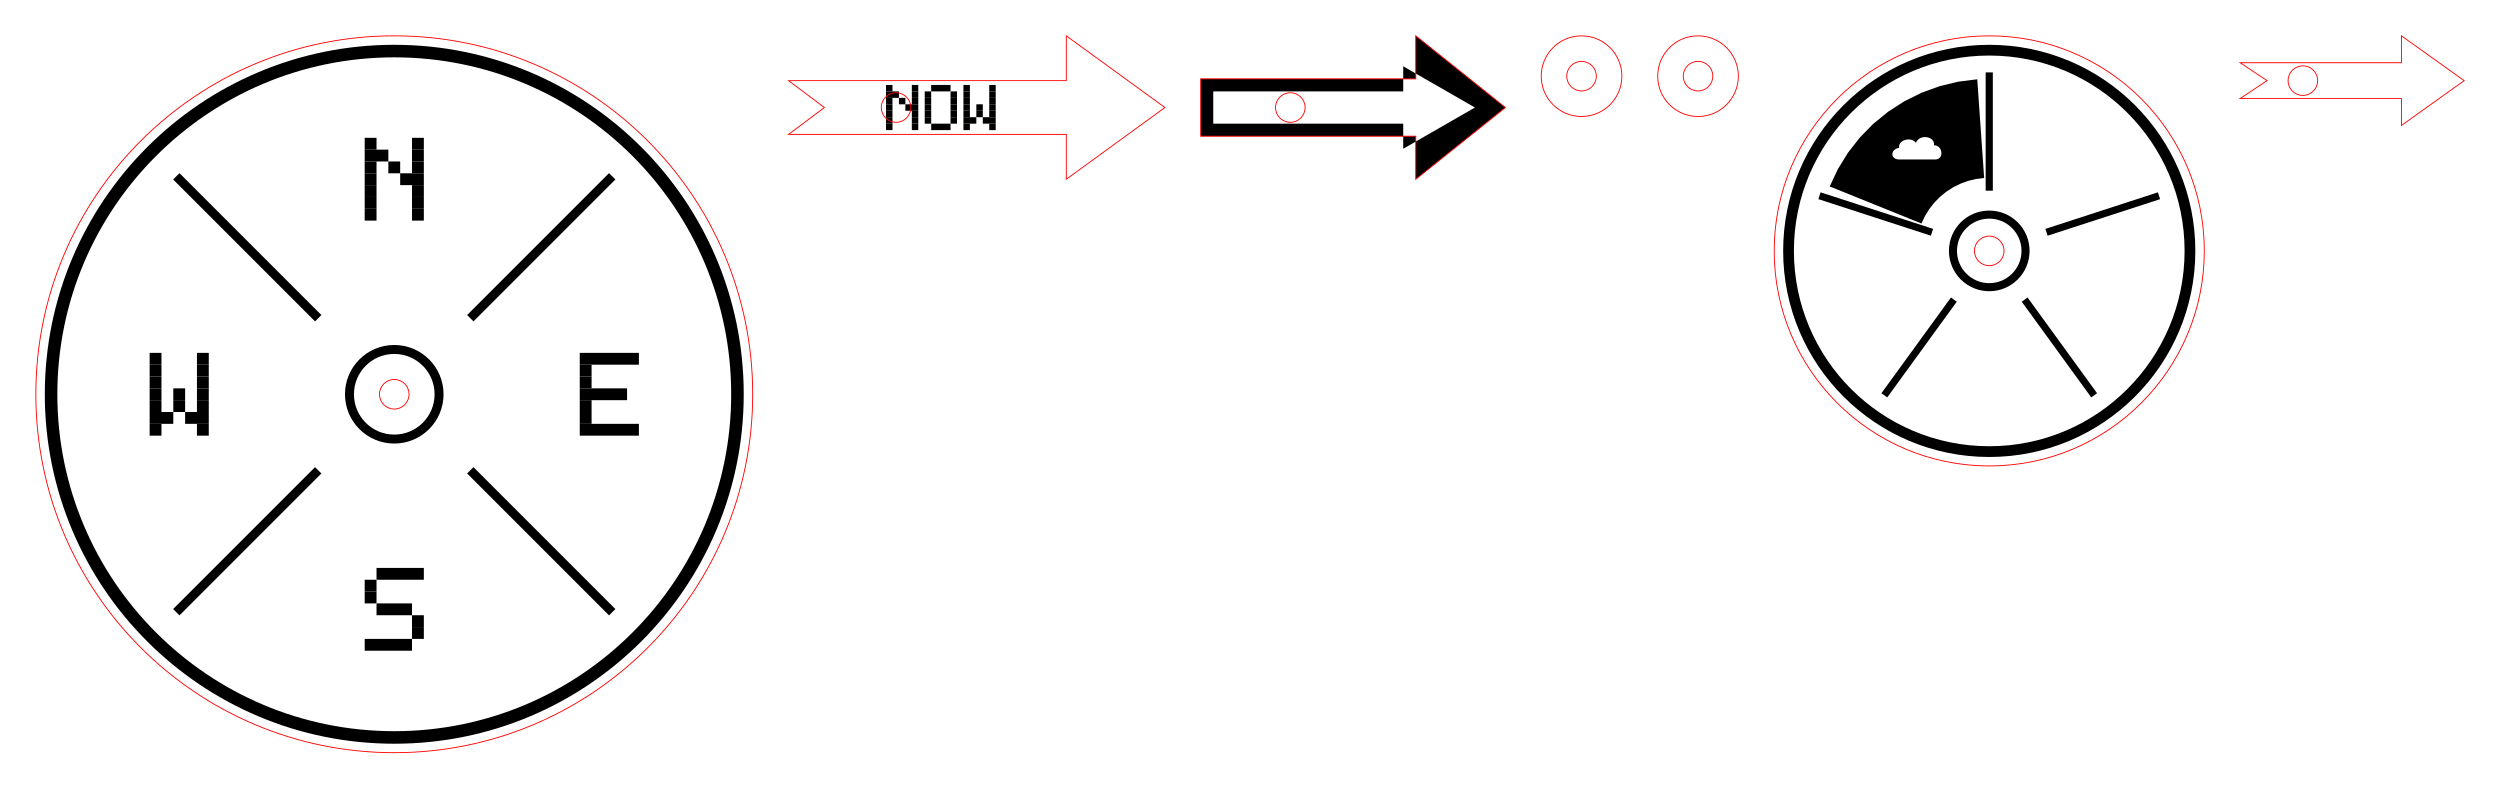
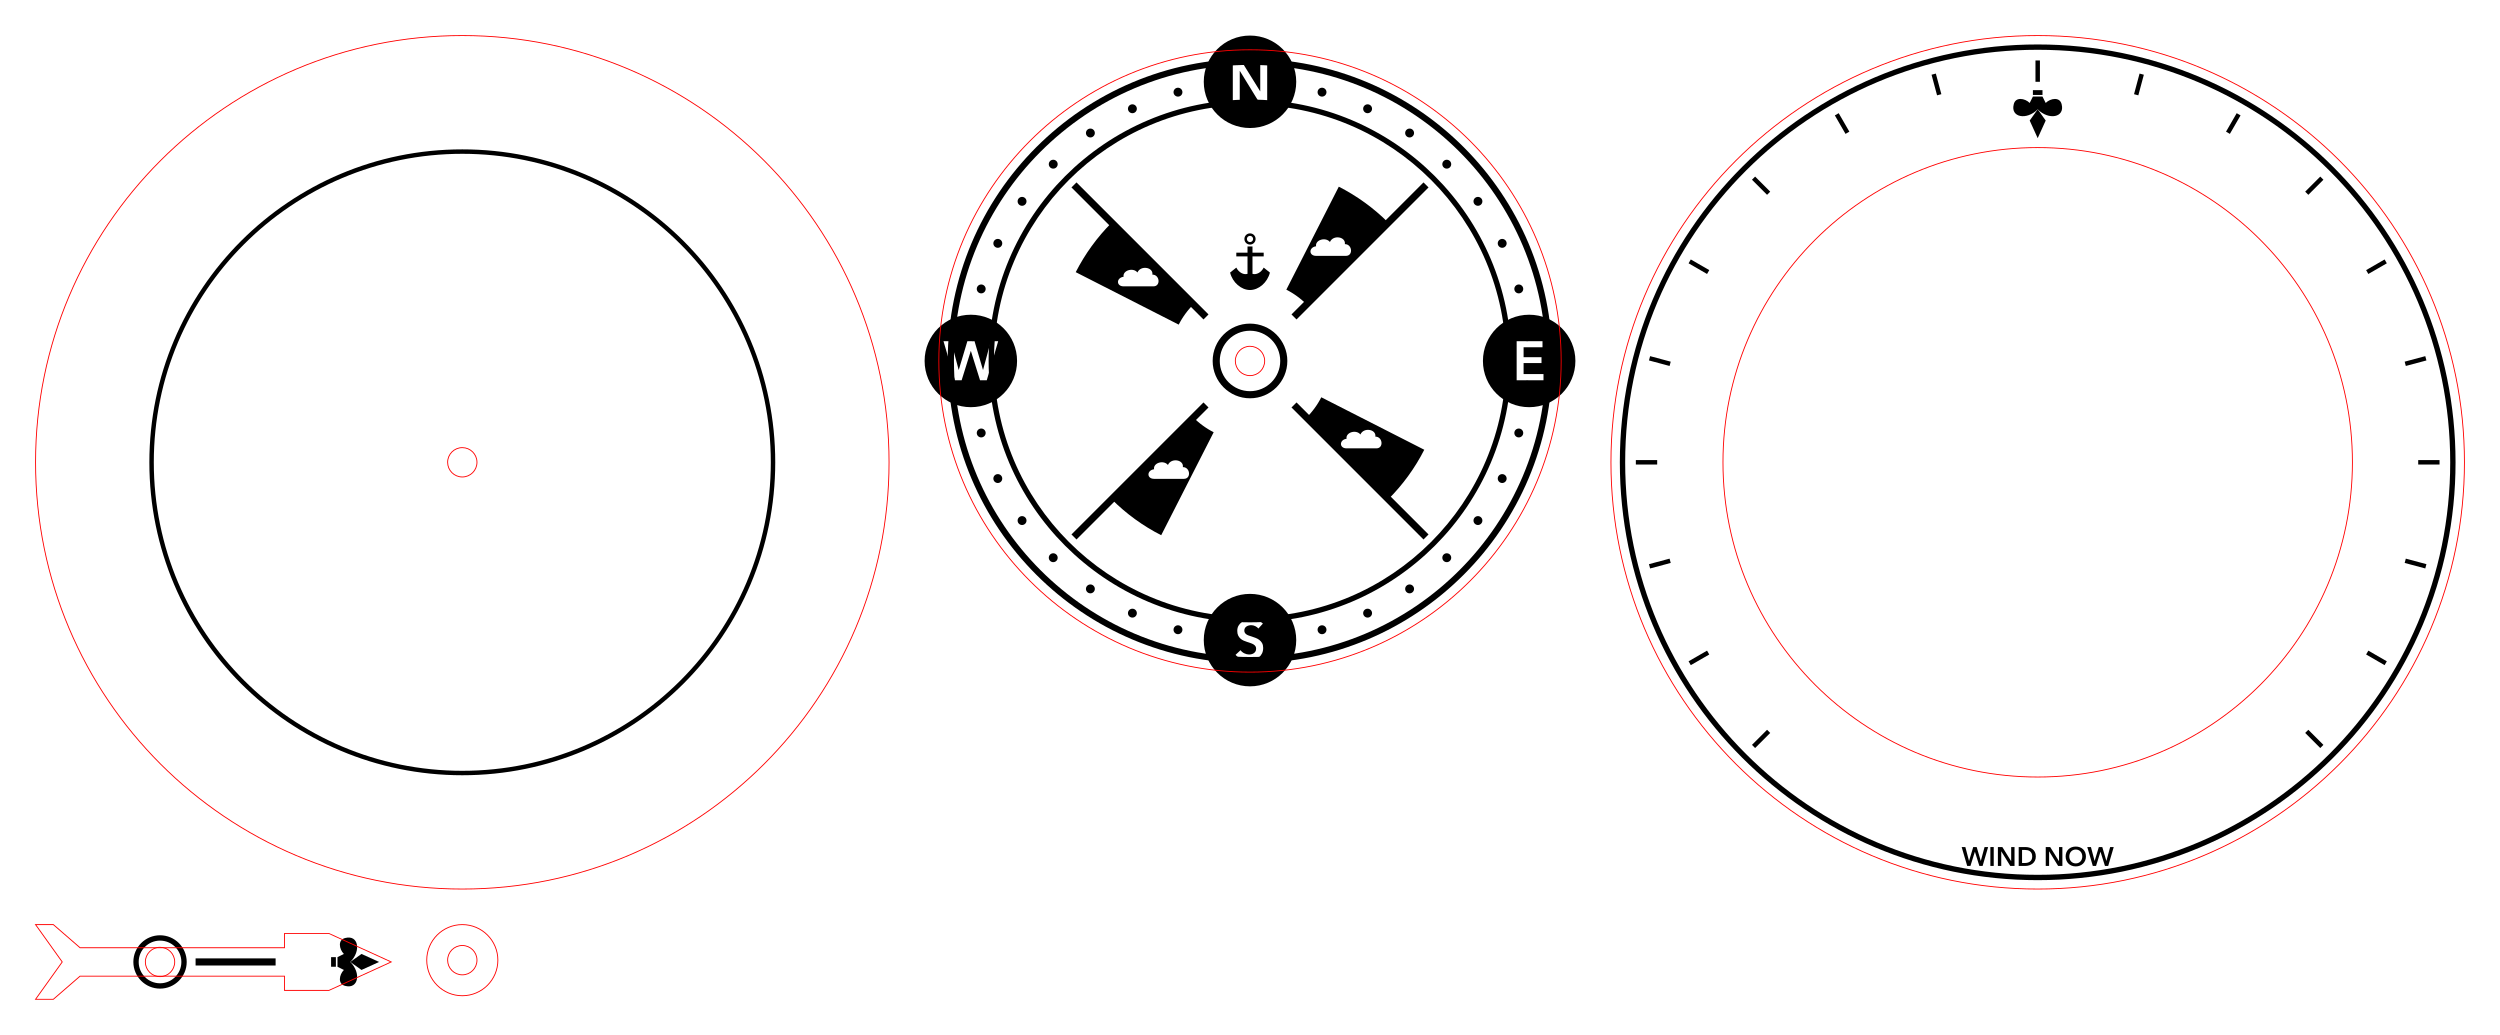
- <svg xmlns="http://www.w3.org/2000/svg" width="279mm" height="88mm" viewBox="0 0 279 88">
+ <svg xmlns="http://www.w3.org/2000/svg" width="281.2mm" height="116.4mm" viewBox="0 0 281.2 116.4">
  <g id="RASTER" class="layer-raster" fill="#000000" fill-rule="nonzero" stroke="none">
-     <g class="piece" data-piece="dial">
-       <path d="M83 44A39 39 0 1 1 5 44A39 39 0 1 1 83 44ZM81.6 44A37.6 37.6 0 1 0 6.4 44A37.6 37.6 0 1 0 81.6 44Z" />
-       <path d="M49.5 44A5.5 5.5 0 1 1 38.5 44A5.5 5.5 0 1 1 49.5 44ZM48.5 44A4.5 4.5 0 1 0 39.5 44A4.5 4.5 0 1 0 48.5 44Z" />
-       <path d="M52.839 52.132L68.678 67.971L67.971 68.678L52.132 52.839Z" />
-       <path d="M35.868 52.839L20.029 68.678L19.322 67.971L35.161 52.132Z" />
-       <path d="M35.161 35.868L19.322 20.029L20.029 19.322L35.868 35.161Z" />
-       <path d="M52.132 35.161L67.971 19.322L68.678 20.029L52.839 35.868Z" />
-       <path d="M40.7 15.38L42.02 15.38L42.02 16.7L40.7 16.7Z" />
-       <path d="M45.98 15.38L47.3 15.38L47.3 16.7L45.98 16.7Z" />
-       <path d="M40.7 16.7L43.34 16.7L43.34 18.02L40.7 18.02Z" />
-       <path d="M45.98 16.7L47.3 16.7L47.3 18.02L45.98 18.02Z" />
-       <path d="M40.7 18.02L42.02 18.02L42.02 19.34L40.7 19.34Z" />
-       <path d="M43.34 18.02L44.66 18.02L44.66 19.34L43.34 19.34Z" />
-       <path d="M45.98 18.02L47.3 18.02L47.3 19.34L45.98 19.34Z" />
-       <path d="M40.7 19.34L42.02 19.34L42.02 20.66L40.7 20.66Z" />
-       <path d="M44.66 19.34L47.3 19.34L47.3 20.66L44.66 20.66Z" />
-       <path d="M40.7 20.66L42.02 20.66L42.02 21.98L40.7 21.98Z" />
-       <path d="M45.98 20.66L47.3 20.66L47.3 21.98L45.98 21.98Z" />
-       <path d="M40.7 21.98L42.02 21.98L42.02 23.3L40.7 23.3Z" />
-       <path d="M45.98 21.98L47.3 21.98L47.3 23.3L45.98 23.3Z" />
-       <path d="M40.7 23.3L42.02 23.3L42.02 24.62L40.7 24.62Z" />
-       <path d="M45.98 23.3L47.3 23.3L47.3 24.62L45.98 24.62Z" />
-       <path d="M64.7 39.38L71.3 39.38L71.3 40.7L64.7 40.7Z" />
-       <path d="M64.7 40.7L66.02 40.7L66.02 42.02L64.7 42.02Z" />
-       <path d="M64.7 42.02L66.02 42.02L66.02 43.34L64.7 43.34Z" />
-       <path d="M64.7 43.34L69.98 43.34L69.98 44.66L64.7 44.66Z" />
-       <path d="M64.7 44.66L66.02 44.66L66.02 45.98L64.7 45.98Z" />
-       <path d="M64.7 45.98L66.02 45.98L66.02 47.3L64.7 47.3Z" />
-       <path d="M64.7 47.3L71.3 47.3L71.3 48.62L64.7 48.62Z" />
-       <path d="M42.02 63.38L47.3 63.38L47.3 64.7L42.02 64.7Z" />
-       <path d="M40.7 64.7L42.02 64.7L42.02 66.02L40.7 66.02Z" />
-       <path d="M40.7 66.02L42.02 66.02L42.02 67.34L40.7 67.34Z" />
-       <path d="M42.02 67.34L45.98 67.34L45.98 68.66L42.02 68.66Z" />
-       <path d="M45.98 68.66L47.3 68.66L47.3 69.98L45.98 69.98Z" />
-       <path d="M45.98 69.98L47.3 69.98L47.3 71.3L45.98 71.3Z" />
-       <path d="M40.7 71.3L45.98 71.3L45.98 72.62L40.7 72.62Z" />
-       <path d="M16.7 39.38L18.02 39.38L18.02 40.7L16.7 40.7Z" />
-       <path d="M21.98 39.38L23.3 39.38L23.3 40.7L21.98 40.7Z" />
-       <path d="M16.7 40.7L18.02 40.7L18.02 42.02L16.7 42.02Z" />
-       <path d="M21.98 40.7L23.3 40.7L23.3 42.02L21.98 42.02Z" />
-       <path d="M16.7 42.02L18.02 42.02L18.02 43.34L16.7 43.34Z" />
-       <path d="M21.98 42.02L23.3 42.02L23.3 43.34L21.98 43.34Z" />
-       <path d="M16.7 43.34L18.02 43.34L18.02 44.66L16.7 44.66Z" />
-       <path d="M19.34 43.34L20.66 43.34L20.66 44.66L19.34 44.66Z" />
-       <path d="M21.98 43.34L23.3 43.34L23.3 44.66L21.98 44.66Z" />
-       <path d="M16.7 44.66L18.02 44.66L18.02 45.98L16.7 45.98Z" />
-       <path d="M19.34 44.66L20.66 44.66L20.66 45.98L19.34 45.98Z" />
-       <path d="M21.98 44.66L23.3 44.66L23.3 45.98L21.98 45.98Z" />
-       <path d="M16.7 45.98L19.34 45.98L19.34 47.3L16.7 47.3Z" />
-       <path d="M20.66 45.98L23.3 45.98L23.3 47.3L20.66 47.3Z" />
-       <path d="M16.7 47.3L18.02 47.3L18.02 48.62L16.7 48.62Z" />
-       <path d="M21.98 47.3L23.3 47.3L23.3 48.62L21.98 48.62Z" />
+     <g class="piece" data-piece="spinner-backing">
+       <path d="M87.2 52A35.2 35.2 0 1 1 16.8 52A35.2 35.2 0 1 1 87.2 52ZM86.7 52A34.7 34.7 0 1 0 17.3 52A34.7 34.7 0 1 0 86.7 52Z" />
    </g>
-     <g class="piece" data-piece="arrow-now">
-       <path d="M98.88 9.48L99.6 9.48L99.6 10.2L98.88 10.2Z" />
-       <path d="M101.76 9.48L102.48 9.48L102.48 10.2L101.76 10.2Z" />
-       <path d="M98.88 10.2L100.32 10.2L100.32 10.92L98.88 10.92Z" />
-       <path d="M101.76 10.2L102.48 10.2L102.48 10.92L101.76 10.92Z" />
-       <path d="M98.88 10.92L99.6 10.92L99.6 11.64L98.88 11.64Z" />
-       <path d="M100.32 10.92L101.04 10.92L101.04 11.64L100.32 11.64Z" />
-       <path d="M101.76 10.92L102.48 10.92L102.48 11.64L101.76 11.64Z" />
-       <path d="M98.88 11.64L99.6 11.64L99.6 12.36L98.88 12.36Z" />
-       <path d="M101.04 11.64L102.48 11.64L102.48 12.36L101.04 12.36Z" />
-       <path d="M98.88 12.36L99.6 12.36L99.6 13.08L98.88 13.08Z" />
-       <path d="M101.76 12.36L102.48 12.36L102.48 13.08L101.76 13.08Z" />
-       <path d="M98.88 13.08L99.6 13.08L99.6 13.8L98.88 13.8Z" />
-       <path d="M101.76 13.08L102.48 13.08L102.48 13.8L101.76 13.8Z" />
-       <path d="M98.88 13.8L99.6 13.8L99.6 14.52L98.88 14.52Z" />
-       <path d="M101.76 13.8L102.48 13.8L102.48 14.52L101.76 14.52Z" />
-       <path d="M103.92 9.48L106.08 9.48L106.08 10.2L103.92 10.2Z" />
-       <path d="M103.2 10.2L103.92 10.2L103.92 10.92L103.2 10.92Z" />
-       <path d="M106.08 10.2L106.8 10.2L106.8 10.92L106.08 10.92Z" />
-       <path d="M103.2 10.92L103.92 10.92L103.92 11.64L103.2 11.64Z" />
-       <path d="M106.08 10.92L106.8 10.92L106.8 11.64L106.08 11.64Z" />
-       <path d="M103.2 11.64L103.92 11.64L103.92 12.36L103.2 12.36Z" />
-       <path d="M106.08 11.64L106.8 11.64L106.8 12.36L106.08 12.36Z" />
-       <path d="M103.2 12.36L103.92 12.36L103.92 13.08L103.2 13.08Z" />
-       <path d="M106.08 12.36L106.8 12.36L106.8 13.08L106.08 13.08Z" />
-       <path d="M103.2 13.08L103.92 13.08L103.92 13.8L103.2 13.8Z" />
-       <path d="M106.08 13.08L106.8 13.08L106.8 13.8L106.08 13.8Z" />
-       <path d="M103.92 13.8L106.08 13.8L106.08 14.52L103.92 14.52Z" />
-       <path d="M107.52 9.48L108.24 9.48L108.24 10.2L107.52 10.2Z" />
-       <path d="M110.4 9.48L111.12 9.48L111.12 10.2L110.4 10.2Z" />
-       <path d="M107.52 10.2L108.24 10.2L108.24 10.92L107.52 10.92Z" />
-       <path d="M110.4 10.2L111.12 10.2L111.12 10.92L110.4 10.92Z" />
-       <path d="M107.52 10.92L108.24 10.92L108.24 11.64L107.52 11.64Z" />
-       <path d="M110.4 10.92L111.12 10.92L111.12 11.64L110.4 11.64Z" />
-       <path d="M107.52 11.64L108.24 11.64L108.24 12.36L107.52 12.36Z" />
-       <path d="M108.96 11.64L109.68 11.64L109.68 12.36L108.96 12.36Z" />
-       <path d="M110.4 11.64L111.12 11.64L111.12 12.36L110.4 12.36Z" />
-       <path d="M107.52 12.36L108.24 12.36L108.24 13.08L107.52 13.08Z" />
-       <path d="M108.96 12.36L109.68 12.36L109.68 13.08L108.96 13.08Z" />
-       <path d="M110.4 12.36L111.12 12.36L111.12 13.08L110.4 13.08Z" />
-       <path d="M107.52 13.08L108.96 13.08L108.96 13.8L107.52 13.8Z" />
-       <path d="M109.68 13.08L111.12 13.08L111.12 13.8L109.68 13.8Z" />
-       <path d="M107.52 13.8L108.24 13.8L108.24 14.52L107.52 14.52Z" />
-       <path d="M110.4 13.8L111.12 13.8L111.12 14.52L110.4 14.52Z" />
+     <g class="piece" data-piece="spinner-dial">
+       <path d="M174.6 40.6A34 34 0 1 1 106.6 40.6A34 34 0 1 1 174.6 40.6ZM173.9 40.6A33.3 33.3 0 1 0 107.3 40.6A33.3 33.3 0 1 0 173.9 40.6Z" />
+       <path d="M170 40.6A29.4 29.4 0 1 1 111.2 40.6A29.4 29.4 0 1 1 170 40.6ZM169.4 40.6A28.8 28.8 0 1 0 111.8 40.6A28.8 28.8 0 1 0 169.4 40.6Z" />
+       <path d="M144.8 40.6A4.2 4.2 0 1 1 136.4 40.6A4.2 4.2 0 1 1 144.8 40.6ZM144 40.6A3.4 3.4 0 1 0 137.2 40.6A3.4 3.4 0 1 0 144 40.6Z" />
+       <circle cx="171.781" cy="43.328" r="0.5" />
+       <circle cx="170.833" cy="48.701" r="0.5" />
+       <circle cx="168.967" cy="53.828" r="0.5" />
+       <circle cx="166.239" cy="58.553" r="0.5" />
+       <circle cx="162.732" cy="62.732" r="0.5" />
+       <circle cx="158.553" cy="66.239" r="0.5" />
+       <circle cx="153.828" cy="68.967" r="0.5" />
+       <circle cx="148.701" cy="70.833" r="0.5" />
+       <circle cx="143.328" cy="71.781" r="0.5" />
+       <circle cx="137.872" cy="71.781" r="0.5" />
+       <circle cx="132.499" cy="70.833" r="0.5" />
+       <circle cx="127.372" cy="68.967" r="0.5" />
+       <circle cx="122.647" cy="66.239" r="0.5" />
+       <circle cx="118.468" cy="62.732" r="0.5" />
+       <circle cx="114.961" cy="58.553" r="0.5" />
+       <circle cx="112.233" cy="53.828" r="0.5" />
+       <circle cx="110.367" cy="48.701" r="0.5" />
+       <circle cx="109.419" cy="43.328" r="0.5" />
+       <circle cx="109.419" cy="37.872" r="0.5" />
+       <circle cx="110.367" cy="32.499" r="0.5" />
+       <circle cx="112.233" cy="27.372" r="0.5" />
+       <circle cx="114.961" cy="22.647" r="0.5" />
+       <circle cx="118.468" cy="18.468" r="0.5" />
+       <circle cx="122.647" cy="14.961" r="0.5" />
+       <circle cx="127.372" cy="12.233" r="0.5" />
+       <circle cx="132.499" cy="10.367" r="0.5" />
+       <circle cx="137.872" cy="9.419" r="0.5" />
+       <circle cx="143.328" cy="9.419" r="0.5" />
+       <circle cx="148.701" cy="10.367" r="0.5" />
+       <circle cx="153.828" cy="12.233" r="0.5" />
+       <circle cx="158.553" cy="14.961" r="0.5" />
+       <circle cx="162.732" cy="18.468" r="0.5" />
+       <circle cx="166.239" cy="22.647" r="0.5" />
+       <circle cx="168.967" cy="27.372" r="0.5" />
+       <circle cx="170.833" cy="32.499" r="0.5" />
+       <circle cx="171.781" cy="37.872" r="0.5" />
+       <path d="M145.8 9.2A5.2 5.2 0 1 1 135.4 9.2A5.2 5.2 0 1 1 145.8 9.2ZM138.666 6.98L138.666 11.37L139.447 11.37L139.447 7.979L139.459 7.979L141.542 11.37L142.534 11.37L142.534 6.98L141.753 6.98L141.753 10.266L141.741 10.266L139.701 6.98L138.666 6.98Z" />
+       <path d="M177.2 40.6A5.2 5.2 0 1 1 166.8 40.6A5.2 5.2 0 1 1 177.2 40.6ZM170.593 38.38L170.593 42.77L173.612 42.77L173.612 42.076L171.374 42.076L171.374 40.836L173.389 40.836L173.389 40.178L171.374 40.178L171.374 39.062L173.5 39.062L173.5 38.38L170.593 38.38Z" />
+       <path d="M145.8 72A5.2 5.2 0 1 1 135.4 72A5.2 5.2 0 1 1 145.8 72ZM141.542 70.698L142.051 70.14C141.881 69.983 141.682 69.865 141.453 69.787C141.223 69.708 140.997 69.669 140.774 69.669C140.575 69.669 140.38 69.695 140.188 69.746C139.996 69.798 139.824 69.877 139.673 69.982C139.522 70.087 139.4 70.221 139.307 70.382C139.214 70.543 139.168 70.735 139.168 70.958C139.168 71.165 139.201 71.338 139.267 71.476C139.333 71.615 139.419 71.731 139.524 71.826C139.63 71.921 139.749 71.998 139.881 72.056C140.013 72.114 140.145 72.163 140.278 72.205C140.414 72.25 140.544 72.293 140.668 72.335C140.792 72.376 140.9 72.425 140.991 72.481C141.082 72.536 141.154 72.602 141.208 72.679C141.261 72.755 141.288 72.851 141.288 72.967C141.288 73.087 141.264 73.187 141.217 73.268C141.169 73.349 141.107 73.416 141.031 73.469C140.954 73.523 140.869 73.561 140.774 73.584C140.679 73.607 140.586 73.618 140.495 73.618C140.321 73.618 140.144 73.575 139.965 73.488C139.785 73.401 139.641 73.283 139.534 73.135L138.976 73.655C139.149 73.862 139.372 74.018 139.645 74.124C139.918 74.229 140.197 74.282 140.482 74.282C140.697 74.282 140.902 74.253 141.096 74.195C141.29 74.137 141.46 74.05 141.604 73.934C141.749 73.819 141.865 73.673 141.952 73.497C142.038 73.322 142.082 73.116 142.082 72.88C142.082 72.665 142.041 72.486 141.961 72.341C141.88 72.196 141.777 72.076 141.651 71.981C141.525 71.886 141.386 71.81 141.236 71.752C141.085 71.694 140.939 71.642 140.798 71.597C140.674 71.56 140.561 71.523 140.457 71.485C140.354 71.448 140.266 71.405 140.194 71.355C140.122 71.306 140.065 71.246 140.023 71.175C139.982 71.105 139.961 71.02 139.961 70.921C139.961 70.814 139.985 70.722 140.033 70.645C140.08 70.569 140.141 70.507 140.216 70.459C140.29 70.412 140.373 70.377 140.464 70.354C140.555 70.331 140.645 70.32 140.736 70.32C140.889 70.32 141.041 70.356 141.192 70.428C141.343 70.501 141.46 70.591 141.542 70.698Z" />
+       <path d="M114.4 40.6A5.2 5.2 0 1 1 104 40.6A5.2 5.2 0 1 1 114.4 40.6ZM106.125 38.38L107.408 42.77L108.165 42.77L109.194 39.478L109.206 39.478L110.235 42.77L110.992 42.77L112.275 38.38L111.444 38.38L110.576 41.604L110.564 41.604L109.615 38.38L108.809 38.38L107.842 41.604L107.83 41.604L106.98 38.38L106.125 38.38Z" />
+       <path d="M145.833 45.267L160.682 60.116L160.116 60.682L145.267 45.833Z" />
+       <path d="M135.933 45.833L121.084 60.682L120.518 60.116L135.367 45.267Z" />
+       <path d="M135.367 35.933L120.518 21.084L121.084 20.518L135.933 35.367Z" />
+       <path d="M145.267 35.367L160.116 20.518L160.682 21.084L145.833 35.933Z" />
+       <path d="M160.202 50.588L159.795 51.35L159.358 52.095L158.892 52.823L158.398 53.531L157.877 54.22L157.329 54.888L156.755 55.534L156.156 56.156L146.964 46.964L147.209 46.709L147.444 46.445L147.668 46.172L147.881 45.89L148.083 45.6L148.274 45.302L148.452 44.998L148.619 44.686ZM151.46 50.431L154.82 50.431C155.66 50.431 155.54 49.111 154.7 49.111C154.82 48.271 153.38 48.031 153.02 48.871C152.54 48.271 151.34 48.631 151.46 49.351C150.62 49.471 150.62 50.431 151.46 50.431Z" />
+       <path d="M130.612 60.202L129.85 59.795L129.105 59.358L128.377 58.892L127.669 58.398L126.98 57.877L126.312 57.329L125.666 56.755L125.044 56.156L134.236 46.964L134.491 47.209L134.755 47.444L135.028 47.668L135.31 47.881L135.6 48.083L135.898 48.274L136.202 48.452L136.514 48.619ZM129.809 53.86L133.169 53.86C134.009 53.86 133.889 52.54 133.049 52.54C133.169 51.7 131.729 51.46 131.369 52.3C130.889 51.7 129.689 52.06 129.809 52.78C128.969 52.9 128.969 53.86 129.809 53.86Z" />
+       <path d="M120.998 30.612L121.405 29.85L121.842 29.105L122.308 28.377L122.802 27.669L123.323 26.98L123.871 26.312L124.445 25.666L125.044 25.044L134.236 34.236L133.991 34.491L133.756 34.755L133.532 35.028L133.319 35.31L133.117 35.6L132.926 35.898L132.748 36.202L132.581 36.514ZM126.38 32.209L129.74 32.209C130.58 32.209 130.46 30.889 129.62 30.889C129.74 30.049 128.3 29.809 127.94 30.649C127.46 30.049 126.26 30.409 126.38 31.129C125.54 31.249 125.54 32.209 126.38 32.209Z" />
+       <path d="M150.588 20.998L151.35 21.405L152.095 21.842L152.823 22.308L153.531 22.802L154.22 23.323L154.888 23.871L155.534 24.445L156.156 25.044L146.964 34.236L146.709 33.991L146.445 33.756L146.172 33.532L145.89 33.319L145.6 33.117L145.302 32.926L144.998 32.748L144.686 32.581ZM148.031 28.78L151.391 28.78C152.231 28.78 152.111 27.46 151.271 27.46C151.391 26.62 149.951 26.38 149.591 27.22C149.111 26.62 147.911 26.98 148.031 27.7C147.191 27.82 147.191 28.78 148.031 28.78Z" />
+       <path d="M141.23 26.88A0.63 0.63 0 1 1 139.97 26.88A0.63 0.63 0 1 1 141.23 26.88ZM140.95 26.88A0.35 0.35 0 1 0 140.25 26.88A0.35 0.35 0 1 0 140.95 26.88Z" />
+       <path d="M140.32 27.72L140.88 27.72L140.88 28.42L142.14 28.42L142.14 28.84L140.88 28.84L140.88 30.8C141.3 30.94 141.86 30.66 142.14 30.1L142.84 30.66C142.56 31.78 141.58 32.62 140.6 32.62C139.62 32.62 138.64 31.78 138.36 30.66L139.06 30.1C139.34 30.66 139.9 30.94 140.32 30.8L140.32 28.84L139.06 28.84L139.06 28.42L140.32 28.42Z" />
    </g>
-     <g class="piece" data-piece="arrow-next">
-       <path d="M134 8.8L158 8.8L158 4L168 12L158 20L158 15.2L134 15.2ZM135.4 10.2L135.4 13.8L156.6 13.8L156.6 16.6L164.6 12L156.6 7.4L156.6 10.2L135.4 10.2Z" />
+     <g class="piece" data-piece="spinner-ring">
+       <path d="M276.2 52A47 47 0 1 1 182.2 52A47 47 0 1 1 276.2 52ZM275.6 52A46.4 46.4 0 1 0 182.8 52A46.4 46.4 0 1 0 275.6 52Z" />
+       <path d="M229.2 15.54L228.3 13.56L229.2 12.3L230.1 13.56Z" />
+       <path d="M229.2 12.3C227.94 13.56 226.14 13.2 226.5 11.76C226.68 10.86 227.76 11.04 228.3 11.58L228.66 10.86L229.74 10.86L230.1 11.58C230.64 11.04 231.72 10.86 231.9 11.76C232.26 13.2 230.46 13.56 229.2 12.3Z" />
+       <path d="M229.74 10.68L228.66 10.68L228.66 10.14L229.74 10.14Z" />
+       <path d="M220.648 95.276L221.063 95.276L221.474 96.836L221.48 96.836L221.948 95.276L222.337 95.276L222.796 96.836L222.802 96.836L223.223 95.276L223.624 95.276L223.004 97.4L222.638 97.4L222.14 95.807L222.134 95.807L221.635 97.4L221.27 97.4Z" />
+       <path d="M223.877 95.276L224.254 95.276L224.254 97.4L223.877 97.4Z" />
+       <path d="M224.723 95.276L225.224 95.276L226.211 96.866L226.217 96.866L226.217 95.276L226.594 95.276L226.594 97.4L226.115 97.4L225.106 95.759L225.1 95.759L225.1 97.4L224.723 97.4Z" />
+       <path d="M227.063 95.276L227.816 95.276C227.954 95.276 228.093 95.294 228.233 95.33C228.373 95.366 228.498 95.426 228.611 95.509C228.723 95.592 228.813 95.701 228.884 95.836C228.954 95.971 228.989 96.138 228.989 96.338C228.989 96.524 228.954 96.684 228.884 96.818C228.813 96.952 228.723 97.062 228.611 97.148C228.498 97.234 228.373 97.298 228.233 97.339C228.093 97.38 227.954 97.4 227.816 97.4L227.063 97.4ZM227.755 97.07C227.854 97.07 227.951 97.059 228.05 97.036C228.147 97.012 228.236 96.974 228.315 96.919C228.394 96.864 228.459 96.789 228.509 96.695C228.558 96.601 228.584 96.482 228.584 96.338C228.584 96.186 228.558 96.062 228.509 95.966C228.459 95.87 228.394 95.795 228.315 95.741C228.236 95.687 228.147 95.65 228.05 95.63C227.951 95.61 227.854 95.6 227.755 95.6L227.441 95.6L227.441 97.07Z" />
+       <path d="M230.105 95.276L230.605 95.276L231.593 96.866L231.599 96.866L231.599 95.276L231.977 95.276L231.977 97.4L231.497 97.4L230.489 95.759L230.483 95.759L230.483 97.4L230.105 97.4Z" />
+       <path d="M232.343 96.332C232.343 96.162 232.371 96.009 232.428 95.872C232.485 95.735 232.564 95.618 232.665 95.522C232.766 95.426 232.886 95.352 233.025 95.3C233.164 95.248 233.316 95.222 233.48 95.222C233.646 95.222 233.799 95.248 233.938 95.3C234.079 95.352 234.2 95.426 234.301 95.522C234.403 95.618 234.483 95.735 234.54 95.872C234.597 96.009 234.626 96.162 234.626 96.332C234.626 96.498 234.597 96.649 234.54 96.786C234.483 96.923 234.403 97.042 234.301 97.141C234.2 97.239 234.079 97.316 233.938 97.372C233.799 97.427 233.646 97.454 233.48 97.454C233.316 97.454 233.164 97.427 233.025 97.372C232.886 97.316 232.766 97.239 232.665 97.141C232.564 97.042 232.485 96.923 232.428 96.786C232.371 96.649 232.343 96.498 232.343 96.332ZM232.754 96.332C232.754 96.446 232.771 96.551 232.806 96.646C232.841 96.741 232.891 96.823 232.956 96.893C233.021 96.963 233.098 97.018 233.187 97.057C233.276 97.096 233.374 97.115 233.483 97.115C233.591 97.115 233.689 97.096 233.779 97.057C233.87 97.018 233.947 96.963 234.012 96.893C234.077 96.823 234.127 96.741 234.162 96.646C234.197 96.551 234.215 96.446 234.215 96.332C234.215 96.222 234.197 96.12 234.162 96.026C234.127 95.932 234.078 95.85 234.014 95.78C233.95 95.71 233.873 95.655 233.783 95.615C233.693 95.575 233.593 95.555 233.483 95.555C233.373 95.555 233.273 95.575 233.184 95.615C233.095 95.655 233.019 95.71 232.955 95.78C232.89 95.85 232.841 95.932 232.806 96.026C232.771 96.12 232.754 96.222 232.754 96.332Z" />
+       <path d="M234.776 95.276L235.189 95.276L235.6 96.836L235.606 96.836L236.075 95.276L236.465 95.276L236.924 96.836L236.93 96.836L237.349 95.276L237.752 95.276L237.13 97.4L236.765 97.4L236.266 95.807L236.26 95.807L235.763 97.4L235.397 97.4Z" />
+       <path d="M272 51.75L274.4 51.75L274.4 52.25L272 52.25Z" />
+       <path d="M270.606 62.836L272.925 63.457L272.795 63.94L270.477 63.319Z" />
+       <path d="M266.391 73.183L268.469 74.383L268.219 74.817L266.141 73.617Z" />
+       <path d="M259.641 82.087L261.338 83.784L260.984 84.138L259.287 82.441Z" />
+       <path d="M199.113 82.441L197.416 84.138L197.062 83.784L198.759 82.087Z" />
+       <path d="M192.259 73.617L190.181 74.817L189.931 74.383L192.009 73.183Z" />
+       <path d="M187.923 63.319L185.605 63.94L185.475 63.457L187.794 62.836Z" />
+       <path d="M186.4 52.25L184 52.25L184 51.75L186.4 51.75Z" />
+       <path d="M187.794 41.164L185.475 40.543L185.605 40.06L187.923 40.681Z" />
+       <path d="M192.009 30.817L189.931 29.617L190.181 29.183L192.259 30.383Z" />
+       <path d="M198.759 21.913L197.062 20.216L197.416 19.862L199.113 21.559Z" />
+       <path d="M207.583 15.059L206.383 12.981L206.817 12.731L208.017 14.809Z" />
+       <path d="M217.881 10.723L217.26 8.405L217.743 8.275L218.364 10.594Z" />
+       <path d="M228.95 9.2L228.95 6.8L229.45 6.8L229.45 9.2Z" />
+       <path d="M240.036 10.594L240.657 8.275L241.14 8.405L240.519 10.723Z" />
+       <path d="M250.383 14.809L251.583 12.731L252.017 12.981L250.817 15.059Z" />
+       <path d="M259.287 21.559L260.984 19.862L261.338 20.216L259.641 21.913Z" />
+       <path d="M266.141 30.383L268.219 29.183L268.469 29.617L266.391 30.817Z" />
+       <path d="M270.477 40.681L272.795 40.06L272.925 40.543L270.606 41.164Z" />
    </g>
-     <g class="piece" data-piece="storm-dial">
-       <path d="M245 28A23 23 0 1 1 199 28A23 23 0 1 1 245 28ZM243.8 28A21.8 21.8 0 1 0 200.2 28A21.8 21.8 0 1 0 243.8 28Z" />
-       <path d="M226.5 28A4.5 4.5 0 1 1 217.5 28A4.5 4.5 0 1 1 226.5 28ZM225.6 28A3.6 3.6 0 1 0 218.4 28A3.6 3.6 0 1 0 225.6 28Z" />
-       <path d="M221.6 21.28L221.6 8.08L222.4 8.08L222.4 21.28Z" />
-       <path d="M228.267 25.543L240.821 21.464L241.069 22.225L228.515 26.304Z" />
-       <path d="M226.274 33.201L234.032 43.881L233.385 44.351L225.626 33.672Z" />
-       <path d="M218.374 33.672L210.615 44.351L209.968 43.881L217.726 33.201Z" />
-       <path d="M215.485 26.304L202.931 22.225L203.179 21.464L215.733 25.543Z" />
-       <path d="M204.198 20.808L205.111 18.868L206.234 17.042L207.554 15.353L209.053 13.822L210.715 12.467L212.516 11.306L214.436 10.353L216.451 9.619L218.534 9.115L220.661 8.847L221.431 19.86L220.527 19.974L219.642 20.188L218.785 20.5L217.969 20.905L217.204 21.398L216.498 21.974L215.86 22.625L215.299 23.343L214.822 24.119L214.434 24.943ZM211.943 17.797L215.975 17.797C216.983 17.797 216.839 16.213 215.831 16.213C215.975 15.205 214.247 14.917 213.815 15.925C213.239 15.205 211.799 15.637 211.943 16.501C210.935 16.645 210.935 17.797 211.943 17.797Z" />
+     <g class="piece" data-piece="spinner-needle">
+       <path d="M21 108.2A3 3 0 1 1 15 108.2A3 3 0 1 1 21 108.2ZM20.4 108.2A2.4 2.4 0 1 0 15.6 108.2A2.4 2.4 0 1 0 20.4 108.2Z" />
+       <path d="M22 107.8L31 107.8L31 108.6L22 108.6Z" />
+       <path d="M42.64 108.2L40.66 109.1L39.4 108.2L40.66 107.3Z" />
+       <path d="M39.4 108.2C40.66 109.46 40.3 111.26 38.86 110.9C37.96 110.72 38.14 109.64 38.68 109.1L37.96 108.74L37.96 107.66L38.68 107.3C38.14 106.76 37.96 105.68 38.86 105.5C40.3 105.14 40.66 106.94 39.4 108.2Z" />
+       <path d="M37.78 107.66L37.78 108.74L37.24 108.74L37.24 107.66Z" />
    </g>
  </g>
  <g id="CUT" class="layer-cut" fill="none" stroke="#ff0000" stroke-width="0.1">
-     <g class="piece" data-piece="dial">
-       <circle cx="44" cy="44" r="40" />
-       <circle cx="44" cy="44" r="1.65" />
+     <g class="piece" data-piece="spinner-backing">
+       <circle cx="52" cy="52" r="48" />
+       <circle cx="52" cy="52" r="1.65" />
    </g>
-     <g class="piece" data-piece="arrow-now">
-       <path d="M88 9L119 9L119 4L130 12L119 20L119 15L88 15L92 12Z" />
-       <circle cx="100" cy="12" r="1.65" />
+     <g class="piece" data-piece="spinner-dial">
+       <circle cx="140.6" cy="40.6" r="35" />
+       <circle cx="140.6" cy="40.6" r="1.65" />
    </g>
-     <g class="piece" data-piece="arrow-next">
-       <path d="M134 8.8L158 8.8L158 4L168 12L158 20L158 15.2L134 15.2Z" />
-       <circle cx="144" cy="12" r="1.65" />
+     <g class="piece" data-piece="spinner-ring">
+       <circle cx="229.2" cy="52" r="48" />
+       <circle cx="229.2" cy="52" r="35.4" />
    </g>
-     <g class="piece" data-piece="washer-1">
-       <circle cx="176.5" cy="8.5" r="4.5" />
-       <circle cx="176.5" cy="8.5" r="1.65" />
+     <g class="piece" data-piece="spinner-needle">
+       <path d="M9 106.6L32 106.6L32 105L37 105L44 108.2L37 111.4L32 111.4L32 109.8L9 109.8L6 112.4L4 112.4L7 108.2L4 104L6 104Z" />
+       <circle cx="18" cy="108.2" r="1.65" />
    </g>
-     <g class="piece" data-piece="washer-2">
-       <circle cx="189.5" cy="8.5" r="4.5" />
-       <circle cx="189.5" cy="8.5" r="1.65" />
-     </g>
-     <g class="piece" data-piece="storm-dial">
-       <circle cx="222" cy="28" r="24" />
-       <circle cx="222" cy="28" r="1.65" />
-     </g>
-     <g class="piece" data-piece="storm-arrow">
-       <path d="M250 7L268 7L268 4L275 9L268 14L268 11L250 11L253 9Z" />
-       <circle cx="257" cy="9" r="1.65" />
+     <g class="piece" data-piece="spinner-washer">
+       <circle cx="52" cy="108" r="4" />
+       <circle cx="52" cy="108" r="1.65" />
    </g>
  </g>
</svg>
